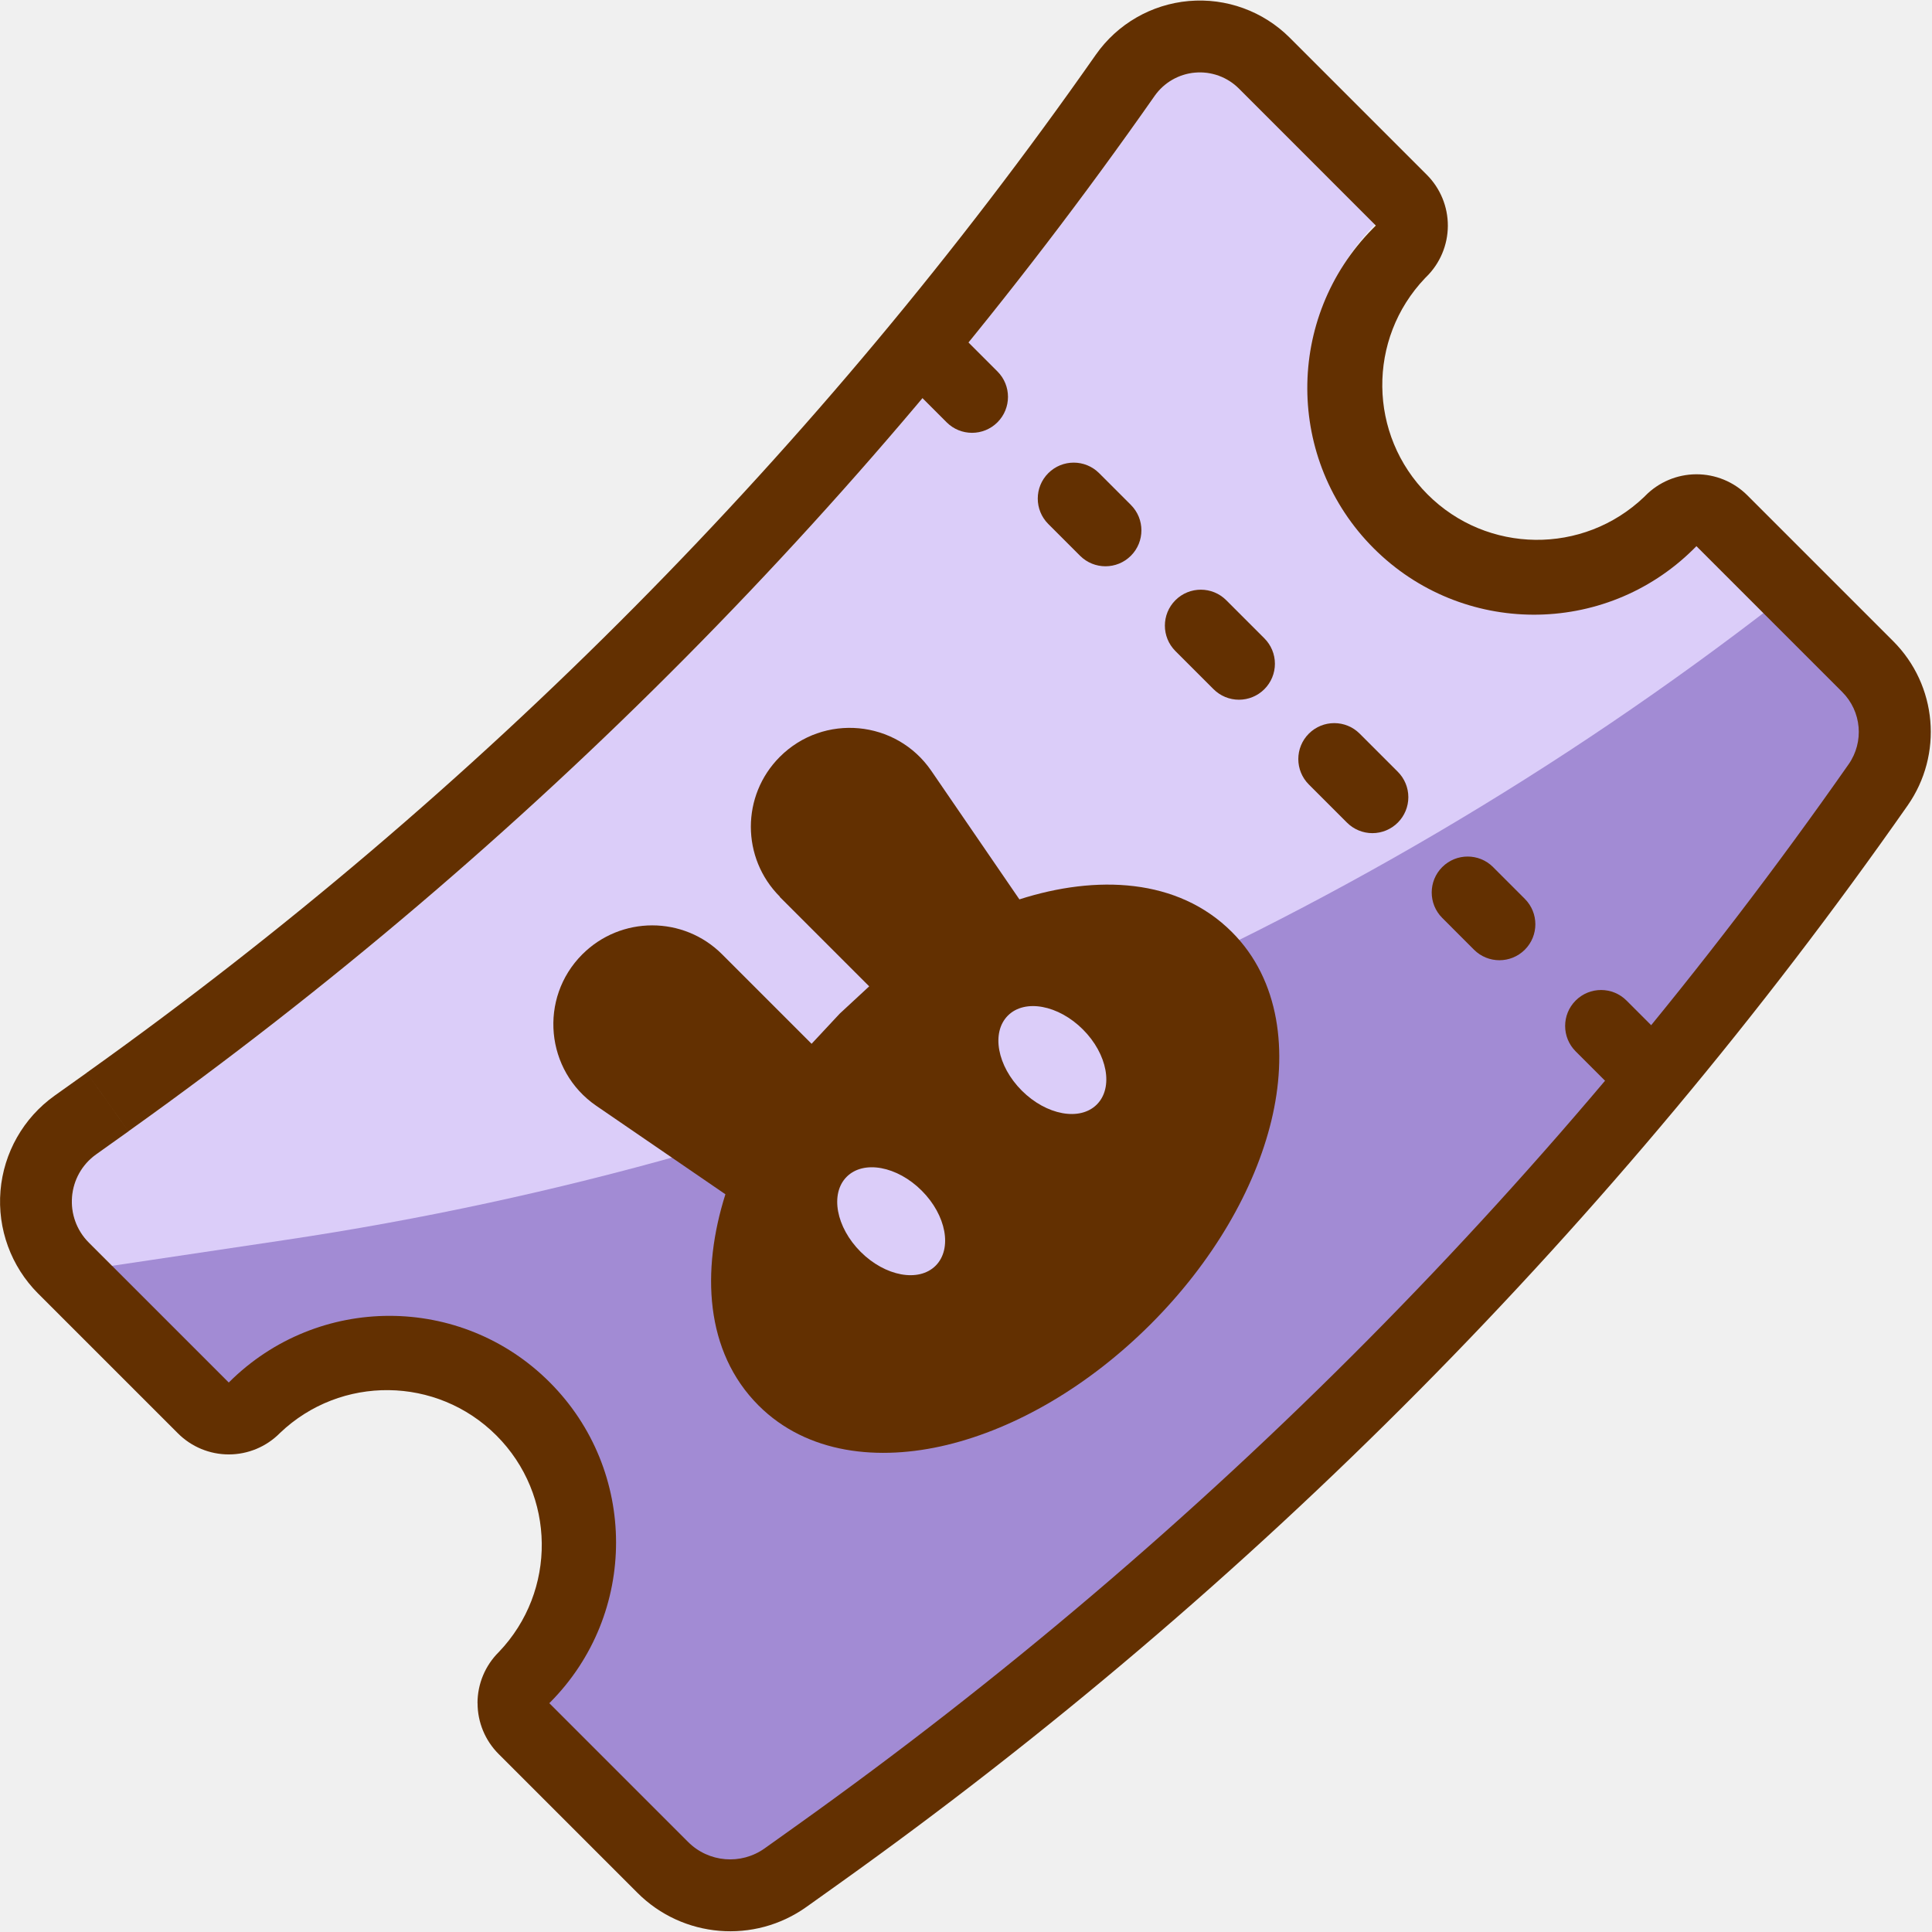
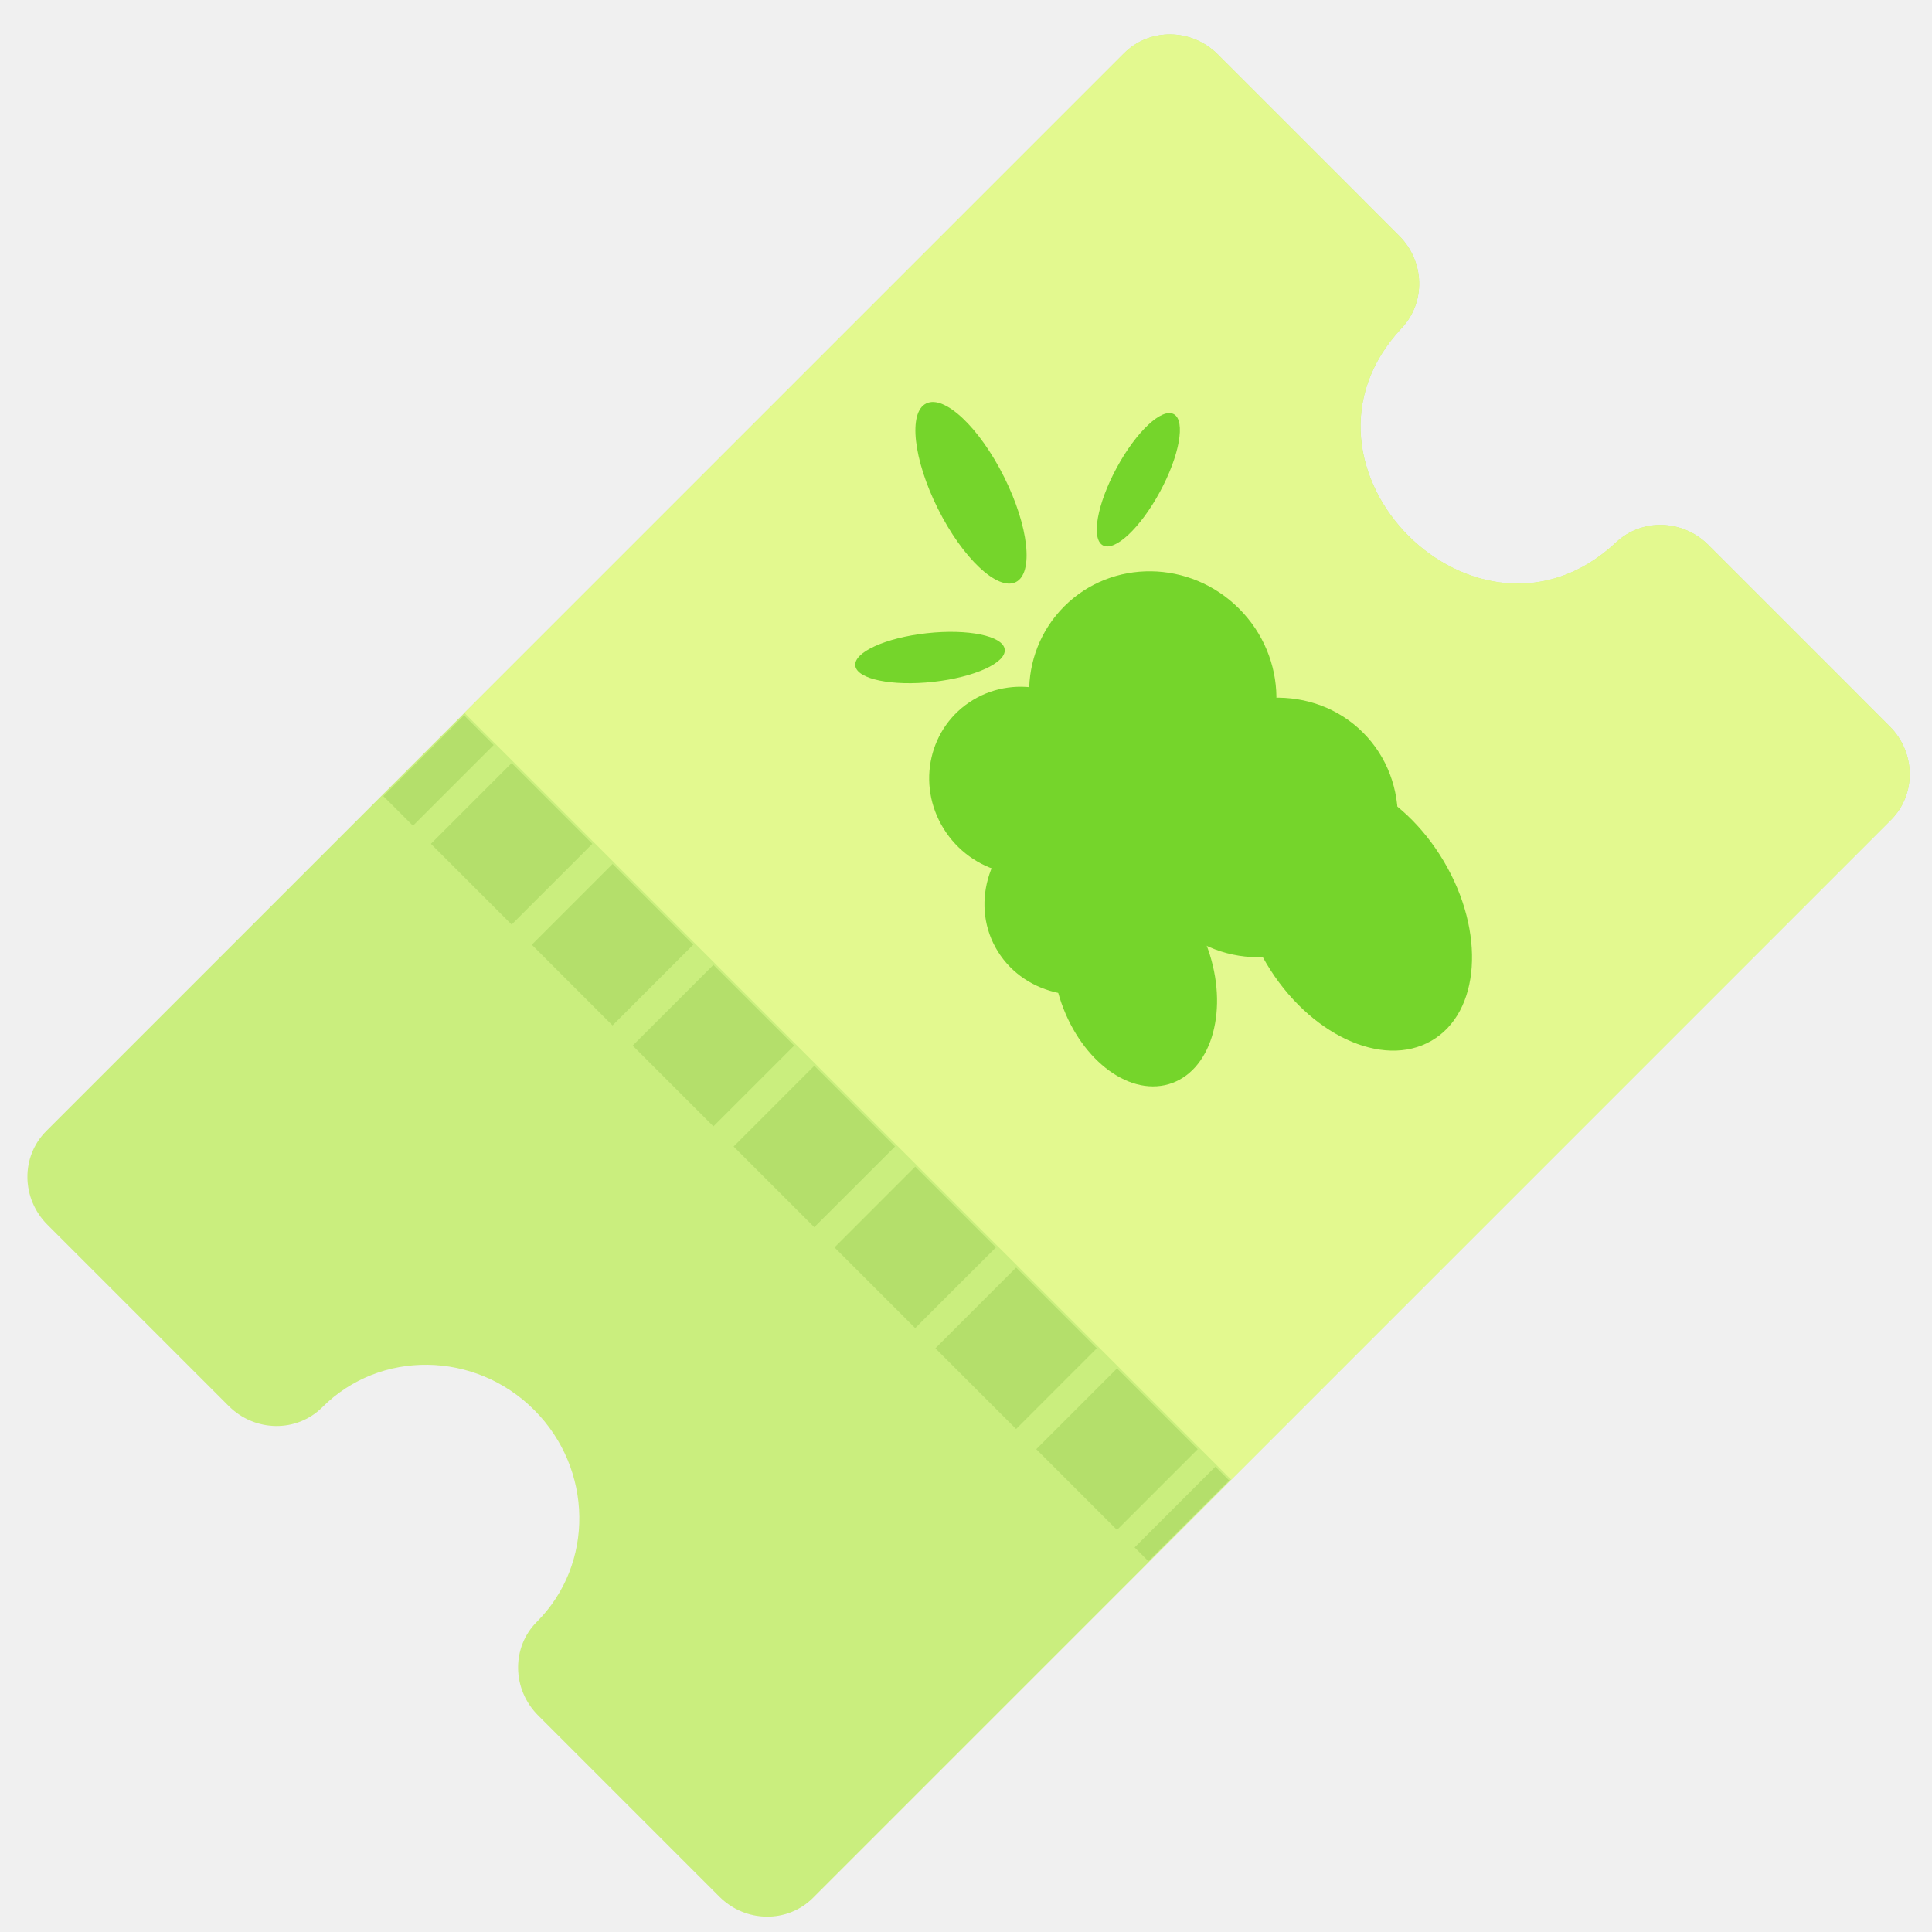
- <svg xmlns="http://www.w3.org/2000/svg" xmlns:xlink="http://www.w3.org/1999/xlink" width="64" height="64" fill="none">
-   <path d="M61.03 22.922a1.87 1.87 0 0 1 .21 2.397 145.99 145.99 0 0 1-34.837 35.147l-1.068.762a1.97 1.97 0 0 1-2.536-.211l-4.81-4.81a7.51 7.51 0 0 0-10.62-10.619l-4.424-4.424c-.84-.84-.725-2.237.243-2.927l1.07-.762A142.46 142.46 0 0 0 38.252 3.177a1.83 1.83 0 0 1 2.788-.244l4.502 4.502a7.51 7.51 0 0 0 10.619 10.619l4.868 4.868z" fill="#dbcdf9" />
-   <path d="M63.16 24.252l-17.193 21.77L23.73 62.856l-4.277-4.308-1.543-1.87 1.543-2.233.54-2.233-.298-2.38-.893-2.233-1.488-1.786-1.786-1.19-1.935-.595h-2.38l-2.53.893-1.488 1.34-3.572-4.316 5.81-.867a106.28 106.28 0 0 0 49.452-21.132l4.277 4.308z" fill="#a28bd4" />
-   <g fill-rule="evenodd" fill="#633001">
-     <path d="M15.818 56.416a2.38 2.38 0 0 1 .701-1.685l.008-.008a5.13 5.13 0 0 0-7.253-7.253l-.008.008a2.38 2.38 0 0 1-3.371.004L1.26 42.848a4.31 4.31 0 0 1 .545-6.55l1.07-.762 1.383 1.94-1.07.762c-.97.69-1.085 2.086-.243 2.927l4.633 4.633.01-.01c2.945-2.933 7.692-2.93 10.62 0a7.51 7.51 0 0 1 .012 10.609l-.023.023 4.598 4.598a1.97 1.97 0 0 0 2.536.211l1.068-.762A145.99 145.99 0 0 0 61.236 25.32a1.87 1.87 0 0 0-.21-2.397l-4.83-4.83-.106.106A7.51 7.51 0 0 1 45.47 7.578l.106-.106-4.538-4.54a1.83 1.83 0 0 0-2.788.244A142.46 142.46 0 0 1 4.257 37.474l-1.383-1.94A140.08 140.08 0 0 0 36.301 1.812a4.21 4.21 0 0 1 6.423-.563l4.54 4.54a2.38 2.38 0 0 1-.017 3.384l-.037.037a5.13 5.13 0 0 0 7.253 7.253l.037-.037a2.38 2.38 0 0 1 3.384-.017l4.83 4.83c1.46 1.46 1.66 3.756.477 5.446a148.37 148.37 0 0 1-35.405 35.72l-1.068.762a4.35 4.35 0 0 1-5.603-.466l-4.598-4.598a2.38 2.38 0 0 1-.697-1.686z" />
-     <use xlink:href="#A" />
-     <use xlink:href="#A" x="4.42" y="4.421" />
-     <use xlink:href="#B" />
-     <use xlink:href="#B" x="4.42" y="4.42" />
-     <path d="M49.46 28.724l1.052 1.052a1.19 1.19 0 1 1-1.684 1.684l-1.052-1.053a1.19 1.19 0 1 1 1.684-1.684z" />
-     <use xlink:href="#A" x="21.89" y="21.891" />
-     <path d="M25.833 29.703c-1.28-1.28-1.28-3.353 0-4.632 1.45-1.45 3.86-1.226 5.018.464l2.918 4.258c2.547-.817 5.25-.71 7.04 1.082 1.6 1.6 1.854 3.982 1.308 6.243-.552 2.286-1.947 4.695-4 6.747s-4.46 3.447-6.747 4c-2.26.546-4.633.3-6.243-1.308-1.78-1.78-1.898-4.463-1.097-6.995l-4.276-2.93c-1.69-1.16-1.914-3.568-.464-5.018 1.28-1.28 3.353-1.28 4.632 0l2.963 2.963.933-1 .975-.903-2.96-2.96z" />
-   </g>
-   <g fill="#dbcdf9">
-     <ellipse rx="1.432" ry="2.083" transform="matrix(.707107 -.707106 .707107 .707106 29.5212 40.4549)" />
-     <ellipse rx="1.432" ry="2.083" transform="matrix(.707108 -.707106 .707108 .707106 34.8607 35.1153)" />
+ <svg xmlns="http://www.w3.org/2000/svg" width="64" height="64" viewBox="0 0 64 64" fill="none">
+   <g clip-path="url(#clip0)">
+     <path d="M62.639 27.162L26.931 62.87C26.086 63.715 24.697 63.697 23.83 62.83L17.825 56.825C16.957 55.957 16.939 54.569 17.785 53.723C19.694 51.813 19.654 48.666 17.694 46.706C15.735 44.747 12.587 44.706 10.678 46.616C9.832 47.461 8.444 47.444 7.576 46.576L1.571 40.571C0.703 39.703 0.685 38.315 1.531 37.469L37.239 1.761C38.084 0.916 39.473 0.934 40.34 1.801L46.349 7.811C47.198 8.659 47.237 10.011 46.436 10.864C42.139 15.443 48.947 22.272 53.537 17.965C54.39 17.164 55.742 17.203 56.59 18.051L62.599 24.061C63.467 24.928 63.485 26.317 62.639 27.162Z" fill="#CAEE7E" />
+     <path d="M46.436 10.864C47.236 10.011 47.198 8.659 46.349 7.811L40.34 1.801C39.473 0.934 38.084 0.916 37.239 1.761L15.385 23.615L40.785 49.016L62.639 27.162C63.485 26.317 63.467 24.928 62.599 24.061L56.59 18.051C55.741 17.203 54.389 17.164 53.536 17.965C48.958 22.262 42.129 15.453 46.436 10.864Z" fill="#E3F98F" />
+     <path opacity="0.2" d="M37.002 45.332L34.328 48.006L37.002 50.68L39.676 48.006L37.002 45.332Z" fill="#59A320" />
+     <path opacity="0.2" d="M33.66 41.99L30.986 44.664L33.66 47.338L36.333 44.664L33.66 41.99Z" fill="#59A320" />
+     <path opacity="0.2" d="M30.317 38.648L27.644 41.322L30.317 43.995L32.991 41.322L30.317 38.648Z" fill="#59A320" />
+     <path opacity="0.2" d="M26.975 35.306L24.302 37.98L26.975 40.653L29.649 37.98L26.975 35.306Z" fill="#59A320" />
+     <path opacity="0.2" d="M23.633 31.964L20.959 34.637L23.633 37.311L26.307 34.637L23.633 31.964Z" fill="#59A320" />
+     <path opacity="0.2" d="M20.291 28.621L17.617 31.295L20.291 33.969L22.965 31.295L20.291 28.621Z" fill="#59A320" />
+     <path opacity="0.2" d="M16.949 25.279L14.275 27.953L16.949 30.627L19.622 27.953L16.949 25.279Z" fill="#59A320" />
+     <path opacity="0.2" d="M15.373 23.699L12.699 26.373L13.68 27.353L16.353 24.68L15.373 23.699Z" fill="#59A320" />
+     <path opacity="0.2" d="M40.26 48.586L37.586 51.26L38.041 51.715L40.715 49.041L40.26 48.586Z" fill="#59A320" />
+     <path d="M35.55 28.537C37.004 27.659 37.441 25.75 36.526 24.272C35.61 22.795 33.688 22.308 32.234 23.186C30.779 24.064 30.343 25.974 31.259 27.451C32.174 28.929 34.096 29.415 35.55 28.537Z" fill="#75D52B" />
+     <path d="M37.608 32.442C39.208 31.476 39.762 29.496 38.847 28.018C37.931 26.54 35.892 26.125 34.292 27.091C32.692 28.057 32.137 30.037 33.053 31.515C33.969 32.992 36.008 33.408 37.608 32.442Z" fill="#75D52B" />
+     <path d="M40.075 31.618C40.694 33.594 40.083 35.518 38.711 35.916C37.339 36.314 35.725 35.035 35.105 33.059C34.486 31.084 35.097 29.16 36.469 28.762C37.841 28.364 39.455 29.643 40.075 31.618Z" fill="#75D52B" />
+     <path d="M41.121 25.953C42.7 24.374 42.666 21.781 41.046 20.161C39.426 18.541 36.833 18.508 35.254 20.087C33.675 21.665 33.709 24.258 35.329 25.878C36.949 27.498 39.542 27.532 41.121 25.953Z" fill="#75D52B" />
+     <path d="M44.941 30.345C46.677 28.608 46.772 25.887 45.152 24.267C43.532 22.647 40.811 22.742 39.074 24.478C37.337 26.215 37.243 28.936 38.863 30.556C40.483 32.176 43.204 32.081 44.941 30.345Z" fill="#75D52B" />
+     <path d="M47.416 34.478C49.038 33.543 49.221 30.878 47.824 28.525C46.428 26.173 43.981 25.024 42.359 25.96C40.737 26.895 40.554 29.56 41.95 31.913C43.347 34.265 45.794 35.414 47.416 34.478Z" fill="#75D52B" />
+     <path d="M33.645 19.285C34.251 18.994 34.079 17.433 33.261 15.798C32.444 14.163 31.291 13.073 30.685 13.364C30.08 13.655 30.252 15.216 31.069 16.851C31.886 18.486 33.04 19.576 33.645 19.285Z" fill="#75D52B" />
+     <path d="M36.532 18.064C36.927 18.285 37.774 17.492 38.424 16.293C39.074 15.093 39.28 13.942 38.886 13.721C38.491 13.5 37.644 14.293 36.994 15.492C36.344 16.692 36.137 17.843 36.532 18.064Z" fill="#75D52B" />
+     <path d="M28.333 22.055C28.394 22.5 29.551 22.738 30.917 22.587C32.284 22.436 33.343 21.953 33.282 21.508C33.222 21.063 32.065 20.824 30.698 20.976C29.331 21.127 28.273 21.61 28.333 22.055Z" fill="#75D52B" />
  </g>
  <defs>
-     <path id="A" d="M31.99 11.253l1.052 1.052a1.19 1.19 0 1 1-1.684 1.684l-1.052-1.052a1.19 1.19 0 1 1 1.684-1.684z" />
-     <path id="B" d="M41.884 22.83a1.19 1.19 0 0 1-1.684 0l-1.263-1.263a1.19 1.19 0 1 1 1.684-1.684l1.263 1.263a1.19 1.19 0 0 1 0 1.684z" />
+     <clipPath id="clip0">
+       <rect width="64" height="64" fill="white" />
+     </clipPath>
  </defs>
</svg>
